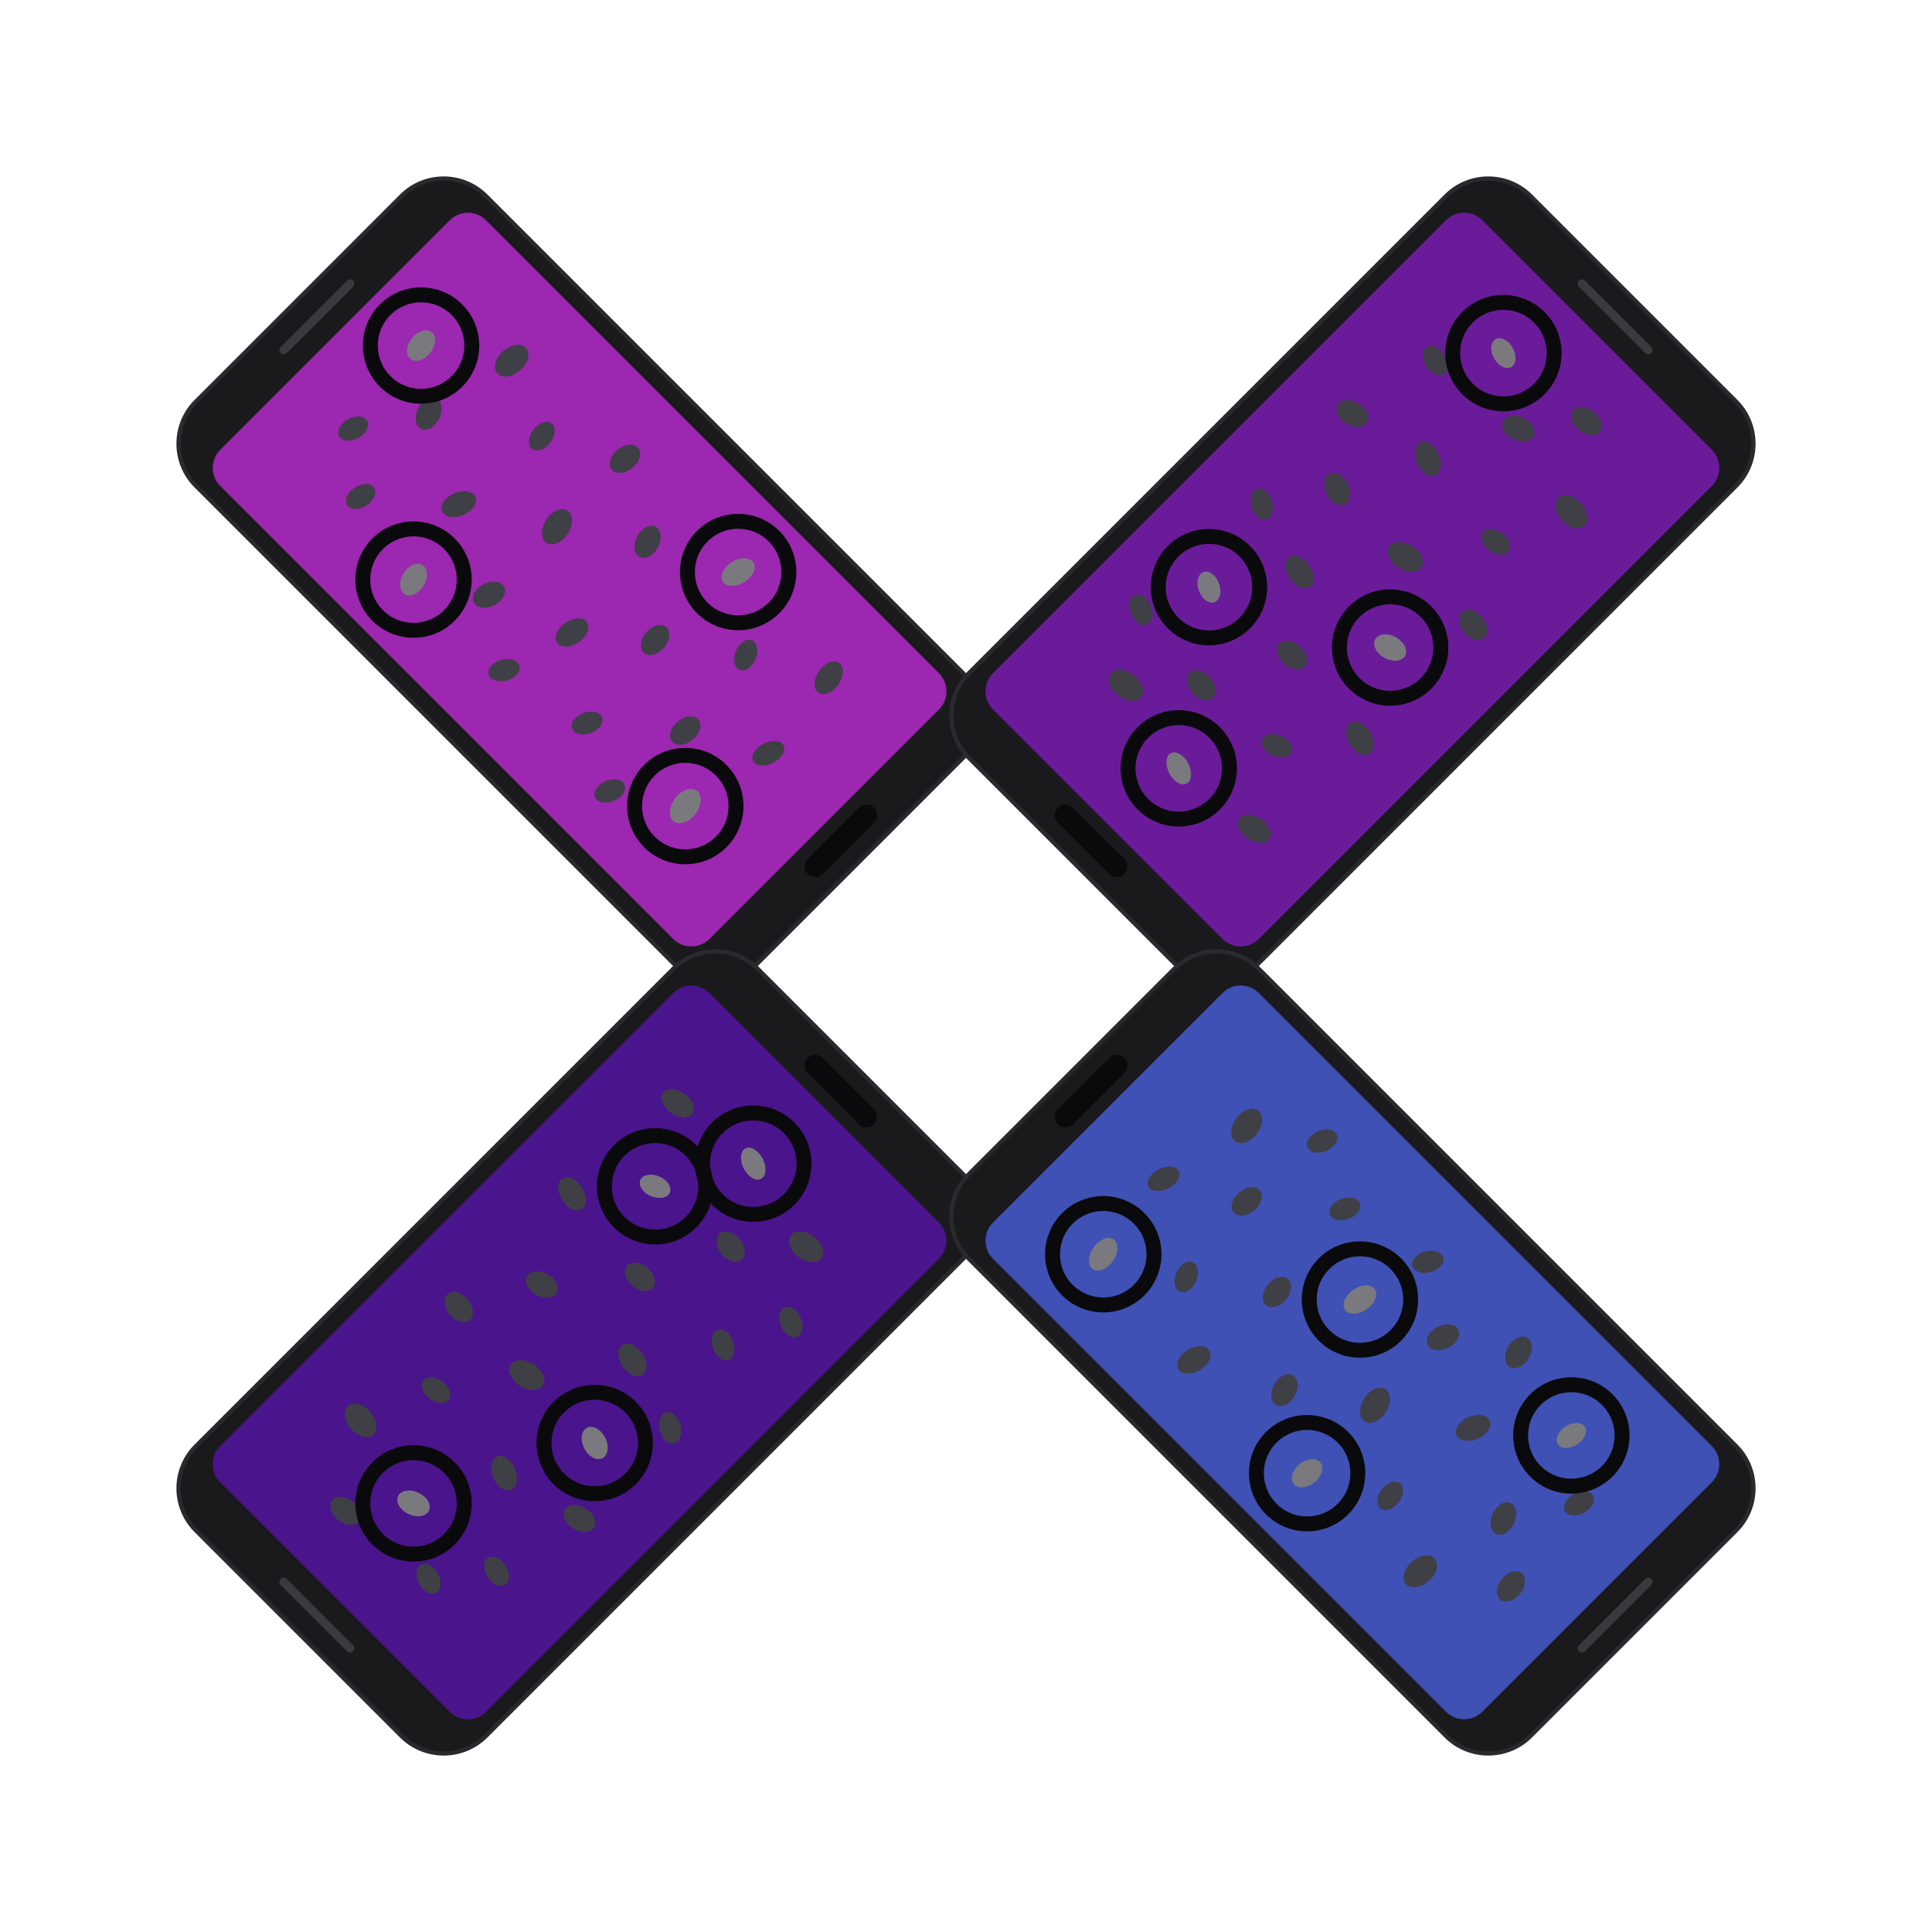
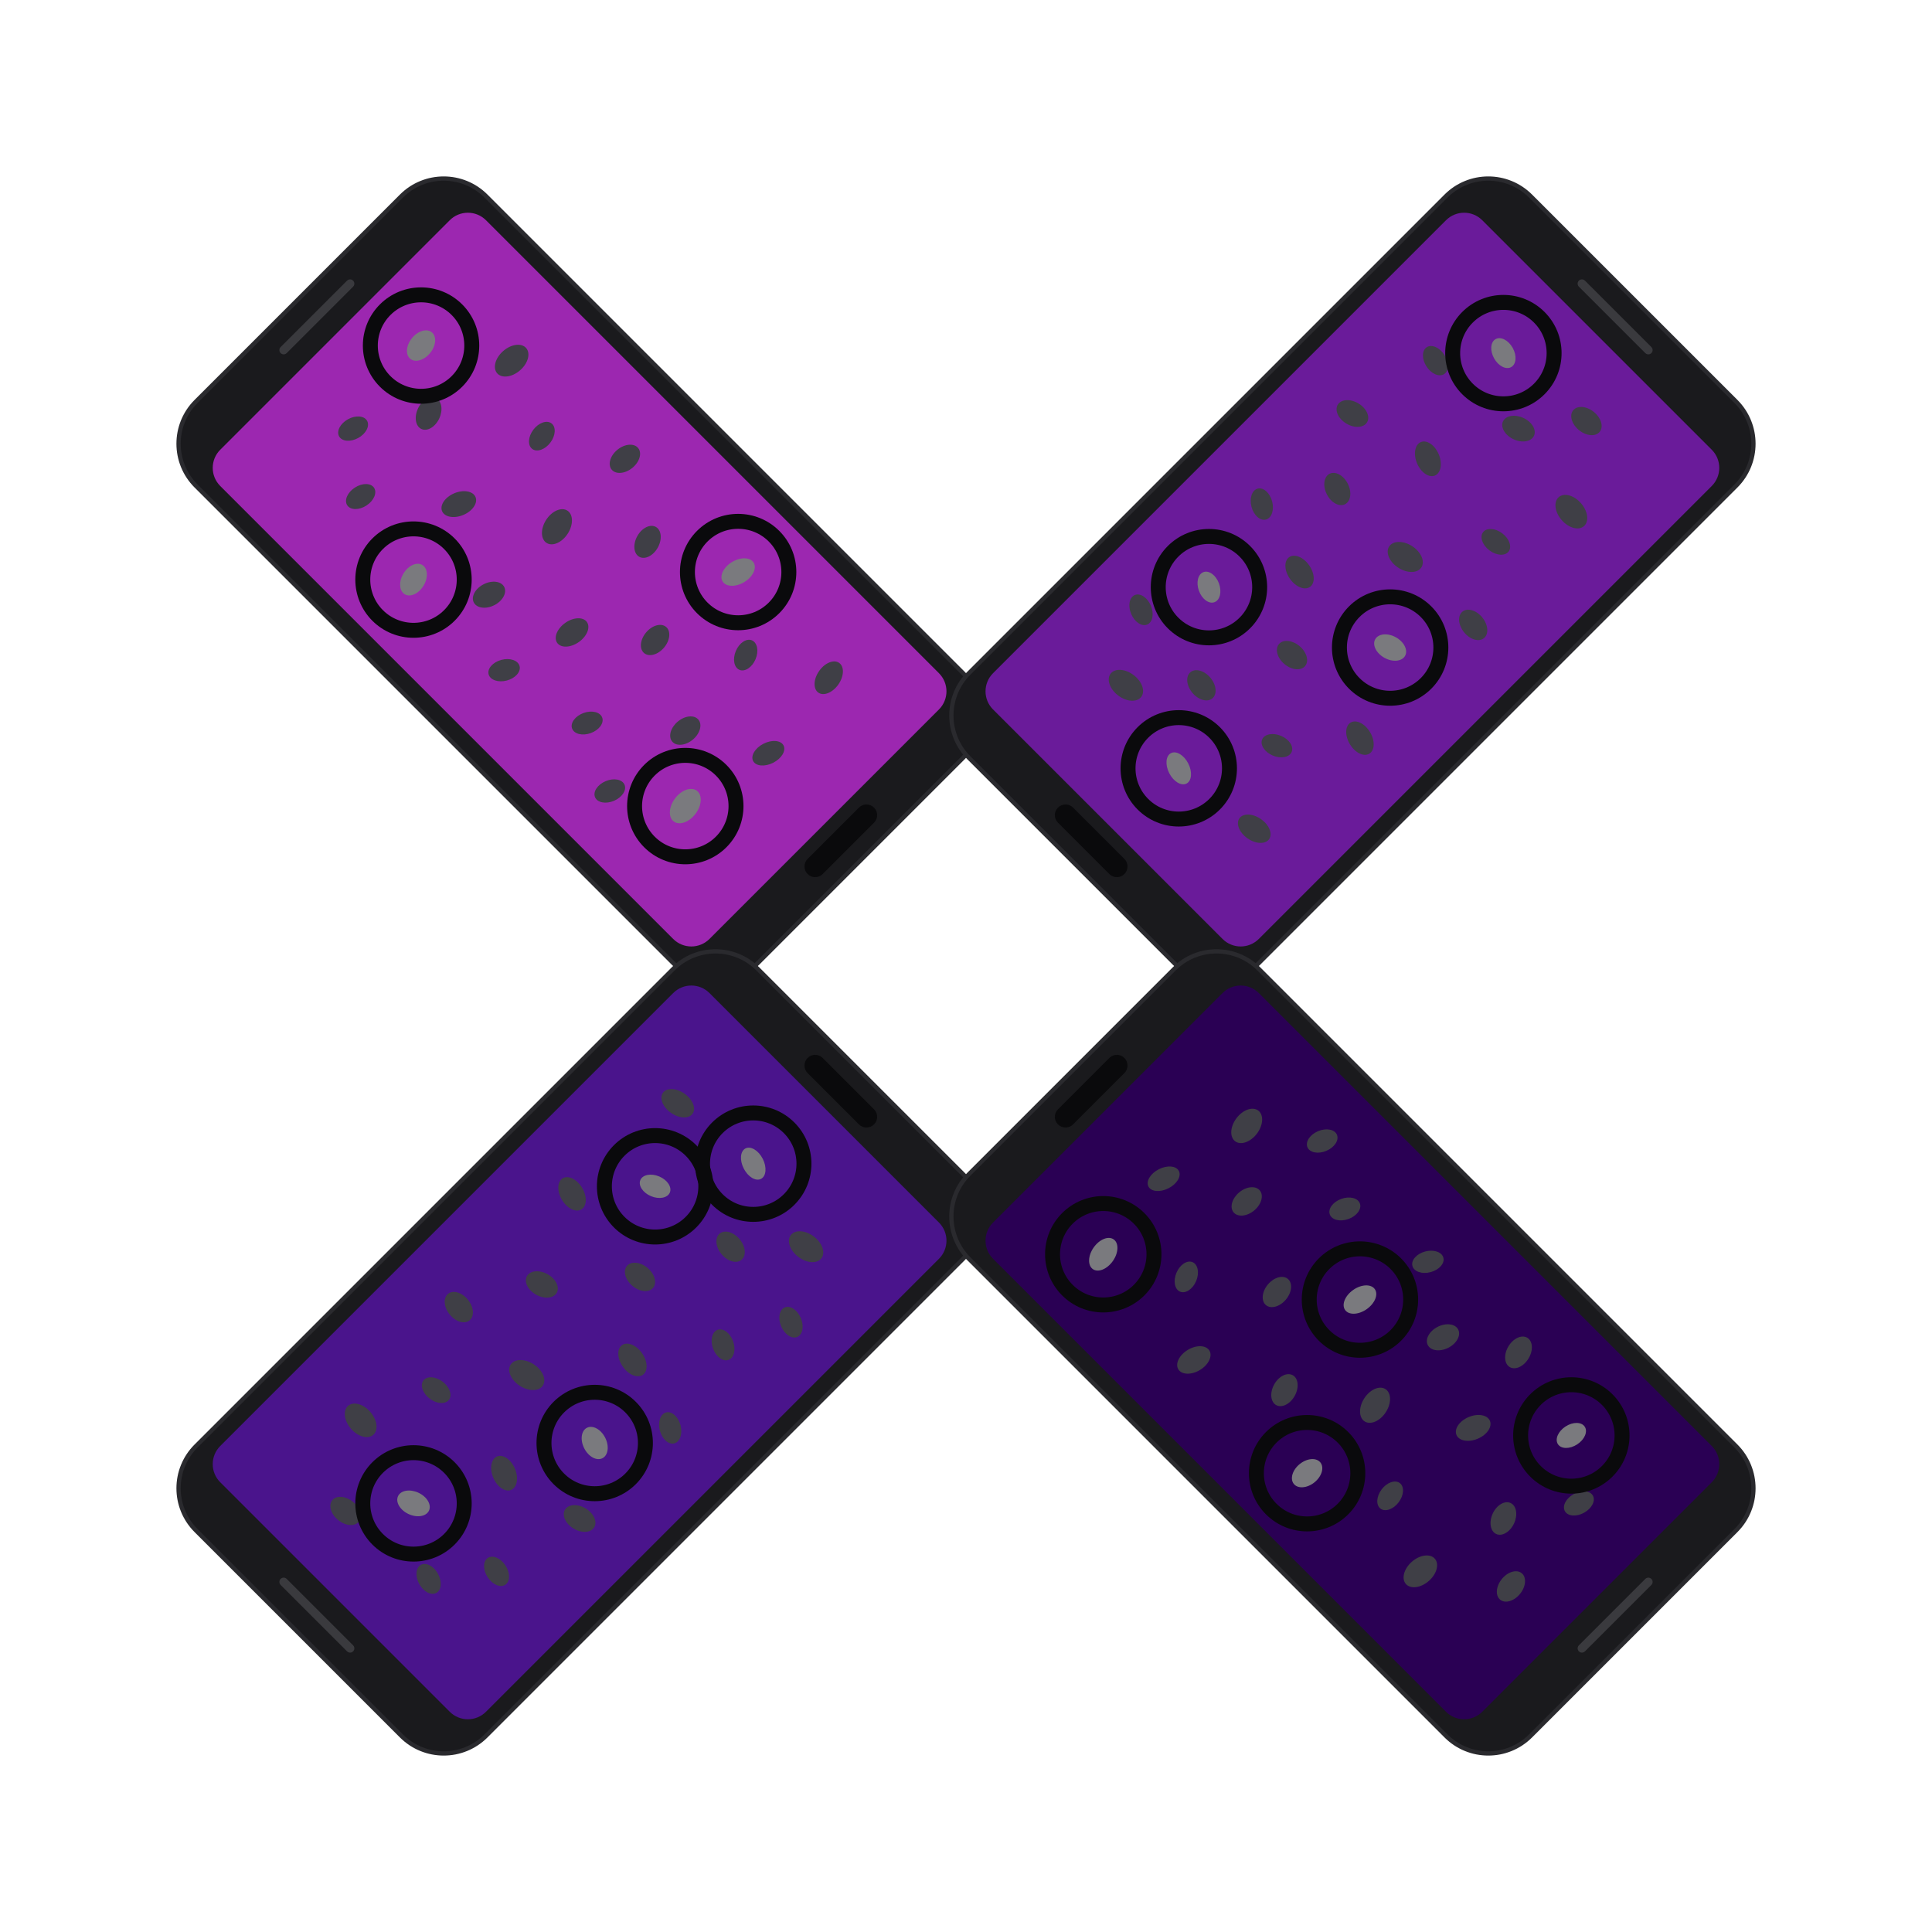
<svg xmlns="http://www.w3.org/2000/svg" width="1024" height="1024" viewBox="0 0 1024 1024">
  <defs>
    <clipPath id="clip-r0">
      <rect x="6" y="14" width="88" height="162" rx="6" ry="6" />
    </clipPath>
    <clipPath id="clip-r1">
      <rect x="6" y="14" width="88" height="162" rx="6" ry="6" />
    </clipPath>
    <clipPath id="clip-r2">
      <rect x="6" y="14" width="88" height="162" rx="6" ry="6" />
    </clipPath>
    <clipPath id="clip-r3">
      <rect x="6" y="14" width="88" height="162" rx="6" ry="6" />
    </clipPath>
  </defs>
  <g transform="translate(307.2 307.2) rotate(135) scale(2.263579 2.263579) translate(-50 -95)">
    <rect x="2" y="2" width="96" height="186" rx="14" ry="14" fill="#1a1a1d" stroke="#2a2a2e" stroke-width="1" />
    <rect x="6" y="14" width="88" height="162" rx="6" ry="6" fill="#9C27B0" />
    <g clip-path="url(#clip-r0)">
      <g transform="translate(10 22.5) scale(1.25)">
        <ellipse cx="12" cy="12" rx="3.4" ry="2.2" fill="#3f3f46" transform="rotate(-10 12 12)" />
        <ellipse cx="30" cy="10" rx="3.2" ry="2" fill="#3f3f46" transform="rotate(18 30 10)" />
        <ellipse cx="48" cy="14" rx="3.6" ry="2.4" fill="#7a7a7e" transform="rotate(-8 48 14)" />
        <ellipse cx="56" cy="26" rx="3" ry="2" fill="#3f3f46" transform="rotate(22 56 26)" />
        <ellipse cx="38" cy="24" rx="3.2" ry="2.2" fill="#3f3f46" transform="rotate(5 38 24)" />
        <ellipse cx="20" cy="26" rx="3" ry="2" fill="#3f3f46" transform="rotate(-22 20 26)" />
        <ellipse cx="10" cy="38" rx="3.4" ry="2.2" fill="#7a7a7e" transform="rotate(14 10 38)" />
        <ellipse cx="30" cy="40" rx="3.2" ry="2.2" fill="#3f3f46" transform="rotate(-5 30 40)" />
        <ellipse cx="50" cy="38" rx="3" ry="2" fill="#3f3f46" transform="rotate(25 50 38)" />
        <ellipse cx="18" cy="54" rx="3.2" ry="2.2" fill="#3f3f46" transform="rotate(-16 18 54)" />
        <ellipse cx="40" cy="52" rx="3.4" ry="2.2" fill="#3f3f46" transform="rotate(10 40 52)" />
        <ellipse cx="54" cy="56" rx="3" ry="2" fill="#3f3f46" transform="rotate(30 54 56)" />
        <ellipse cx="10" cy="68" rx="3.2" ry="2.2" fill="#3f3f46" transform="rotate(6 10 68)" />
        <ellipse cx="28" cy="68" rx="3.6" ry="2.4" fill="#3f3f46" transform="rotate(-12 28 68)" />
        <ellipse cx="46" cy="68" rx="3.2" ry="2.2" fill="#3f3f46" transform="rotate(18 46 68)" />
        <ellipse cx="18" cy="82" rx="3" ry="2" fill="#3f3f46" transform="rotate(-8 18 82)" />
        <ellipse cx="38" cy="84" rx="3.4" ry="2.2" fill="#3f3f46" transform="rotate(22 38 84)" />
        <ellipse cx="54" cy="80" rx="3.2" ry="2.2" fill="#7a7a7e" transform="rotate(-14 54 80)" />
        <ellipse cx="12" cy="96" rx="3.6" ry="2.4" fill="#3f3f46" transform="rotate(4 12 96)" />
        <ellipse cx="30" cy="100" rx="3.2" ry="2.2" fill="#3f3f46" transform="rotate(-20 30 100)" />
        <ellipse cx="50" cy="98" rx="3" ry="2" fill="#3f3f46" transform="rotate(12 50 98)" />
        <ellipse cx="22" cy="110" rx="3.2" ry="2.2" fill="#7a7a7e" transform="rotate(-6 22 110)" />
        <ellipse cx="42" cy="108" rx="3" ry="2" fill="#3f3f46" transform="rotate(16 42 108)" />
        <circle cx="22" cy="110" r="9.5" fill="none" stroke="#0a0a0c" stroke-width="2.8" />
        <circle cx="54" cy="80" r="9.5" fill="none" stroke="#0a0a0c" stroke-width="2.8" />
        <circle cx="10" cy="38" r="9.5" fill="none" stroke="#0a0a0c" stroke-width="2.8" />
        <circle cx="48" cy="14" r="9.5" fill="none" stroke="#0a0a0c" stroke-width="2.8" />
      </g>
    </g>
    <rect x="39" y="6" width="22" height="5" rx="2.5" fill="#0a0a0c" />
    <rect x="38" y="181" width="24" height="2" rx="1" fill="#3a3a3e" />
  </g>
  <g transform="translate(716.8 307.2) rotate(-135) scale(2.263579 2.263579) translate(-50 -95)">
    <rect x="2" y="2" width="96" height="186" rx="14" ry="14" fill="#1a1a1d" stroke="#2a2a2e" stroke-width="1" />
    <rect x="6" y="14" width="88" height="162" rx="6" ry="6" fill="#6A1B9A" />
    <g clip-path="url(#clip-r1)">
      <g transform="translate(10 22.5) scale(1.25)">
        <ellipse cx="12" cy="12" rx="3.4" ry="2.2" fill="#3f3f46" transform="rotate(-10 12 12)" />
        <ellipse cx="30" cy="10" rx="3.2" ry="2" fill="#7a7a7e" transform="rotate(18 30 10)" />
        <ellipse cx="48" cy="14" rx="3.6" ry="2.4" fill="#3f3f46" transform="rotate(-8 48 14)" />
        <ellipse cx="56" cy="26" rx="3" ry="2" fill="#3f3f46" transform="rotate(22 56 26)" />
        <ellipse cx="38" cy="24" rx="3.2" ry="2.2" fill="#3f3f46" transform="rotate(5 38 24)" />
        <ellipse cx="20" cy="26" rx="3" ry="2" fill="#3f3f46" transform="rotate(-22 20 26)" />
        <ellipse cx="10" cy="38" rx="3.4" ry="2.2" fill="#3f3f46" transform="rotate(14 10 38)" />
        <ellipse cx="30" cy="40" rx="3.2" ry="2.2" fill="#3f3f46" transform="rotate(-5 30 40)" />
        <ellipse cx="50" cy="38" rx="3" ry="2" fill="#7a7a7e" transform="rotate(25 50 38)" />
        <ellipse cx="18" cy="54" rx="3.2" ry="2.2" fill="#7a7a7e" transform="rotate(-16 18 54)" />
        <ellipse cx="40" cy="52" rx="3.4" ry="2.2" fill="#3f3f46" transform="rotate(10 40 52)" />
        <ellipse cx="54" cy="56" rx="3" ry="2" fill="#3f3f46" transform="rotate(30 54 56)" />
        <ellipse cx="10" cy="68" rx="3.2" ry="2.2" fill="#3f3f46" transform="rotate(6 10 68)" />
        <ellipse cx="28" cy="68" rx="3.6" ry="2.4" fill="#3f3f46" transform="rotate(-12 28 68)" />
        <ellipse cx="46" cy="68" rx="3.2" ry="2.2" fill="#3f3f46" transform="rotate(18 46 68)" />
        <ellipse cx="18" cy="82" rx="3" ry="2" fill="#3f3f46" transform="rotate(-8 18 82)" />
        <ellipse cx="38" cy="84" rx="3.4" ry="2.2" fill="#3f3f46" transform="rotate(22 38 84)" />
        <ellipse cx="54" cy="80" rx="3.2" ry="2.2" fill="#3f3f46" transform="rotate(-14 54 80)" />
        <ellipse cx="12" cy="96" rx="3.6" ry="2.4" fill="#3f3f46" transform="rotate(4 12 96)" />
        <ellipse cx="30" cy="100" rx="3.2" ry="2.2" fill="#3f3f46" transform="rotate(-20 30 100)" />
        <ellipse cx="50" cy="98" rx="3" ry="2" fill="#3f3f46" transform="rotate(12 50 98)" />
        <ellipse cx="22" cy="110" rx="3.2" ry="2.2" fill="#3f3f46" transform="rotate(-6 22 110)" />
        <ellipse cx="42" cy="108" rx="3" ry="2" fill="#7a7a7e" transform="rotate(16 42 108)" />
        <circle cx="42" cy="108" r="9.5" fill="none" stroke="#0a0a0c" stroke-width="2.8" />
        <circle cx="18" cy="54" r="9.5" fill="none" stroke="#0a0a0c" stroke-width="2.8" />
        <circle cx="50" cy="38" r="9.5" fill="none" stroke="#0a0a0c" stroke-width="2.8" />
        <circle cx="30" cy="10" r="9.5" fill="none" stroke="#0a0a0c" stroke-width="2.8" />
      </g>
    </g>
    <rect x="39" y="6" width="22" height="5" rx="2.5" fill="#0a0a0c" />
    <rect x="38" y="181" width="24" height="2" rx="1" fill="#3a3a3e" />
  </g>
  <g transform="translate(307.2 716.8) rotate(45) scale(2.263579 2.263579) translate(-50 -95)">
    <rect x="2" y="2" width="96" height="186" rx="14" ry="14" fill="#1a1a1d" stroke="#2a2a2e" stroke-width="1" />
    <rect x="6" y="14" width="88" height="162" rx="6" ry="6" fill="#4A148C" />
    <g clip-path="url(#clip-r2)">
      <g transform="translate(10 22.5) scale(1.25)">
        <ellipse cx="12" cy="12" rx="3.4" ry="2.2" fill="#3f3f46" transform="rotate(-10 12 12)" />
        <ellipse cx="30" cy="10" rx="3.2" ry="2" fill="#7a7a7e" transform="rotate(18 30 10)" />
        <ellipse cx="48" cy="14" rx="3.6" ry="2.4" fill="#3f3f46" transform="rotate(-8 48 14)" />
        <ellipse cx="56" cy="26" rx="3" ry="2" fill="#3f3f46" transform="rotate(22 56 26)" />
        <ellipse cx="38" cy="24" rx="3.2" ry="2.2" fill="#3f3f46" transform="rotate(5 38 24)" />
        <ellipse cx="20" cy="26" rx="3" ry="2" fill="#7a7a7e" transform="rotate(-22 20 26)" />
        <ellipse cx="10" cy="38" rx="3.4" ry="2.2" fill="#3f3f46" transform="rotate(14 10 38)" />
        <ellipse cx="30" cy="40" rx="3.2" ry="2.2" fill="#3f3f46" transform="rotate(-5 30 40)" />
        <ellipse cx="50" cy="38" rx="3" ry="2" fill="#3f3f46" transform="rotate(25 50 38)" />
        <ellipse cx="18" cy="54" rx="3.2" ry="2.2" fill="#3f3f46" transform="rotate(-16 18 54)" />
        <ellipse cx="40" cy="52" rx="3.4" ry="2.2" fill="#3f3f46" transform="rotate(10 40 52)" />
        <ellipse cx="54" cy="56" rx="3" ry="2" fill="#3f3f46" transform="rotate(30 54 56)" />
        <ellipse cx="10" cy="68" rx="3.2" ry="2.2" fill="#3f3f46" transform="rotate(6 10 68)" />
        <ellipse cx="28" cy="68" rx="3.6" ry="2.4" fill="#3f3f46" transform="rotate(-12 28 68)" />
        <ellipse cx="46" cy="68" rx="3.2" ry="2.2" fill="#7a7a7e" transform="rotate(18 46 68)" />
        <ellipse cx="18" cy="82" rx="3" ry="2" fill="#3f3f46" transform="rotate(-8 18 82)" />
        <ellipse cx="38" cy="84" rx="3.4" ry="2.2" fill="#3f3f46" transform="rotate(22 38 84)" />
        <ellipse cx="54" cy="80" rx="3.2" ry="2.2" fill="#3f3f46" transform="rotate(-14 54 80)" />
        <ellipse cx="12" cy="96" rx="3.6" ry="2.4" fill="#3f3f46" transform="rotate(4 12 96)" />
        <ellipse cx="30" cy="100" rx="3.2" ry="2.2" fill="#7a7a7e" transform="rotate(-20 30 100)" />
        <ellipse cx="50" cy="98" rx="3" ry="2" fill="#3f3f46" transform="rotate(12 50 98)" />
        <ellipse cx="22" cy="110" rx="3.2" ry="2.2" fill="#3f3f46" transform="rotate(-6 22 110)" />
        <ellipse cx="42" cy="108" rx="3" ry="2" fill="#3f3f46" transform="rotate(16 42 108)" />
        <circle cx="30" cy="100" r="9.5" fill="none" stroke="#0a0a0c" stroke-width="2.8" />
        <circle cx="46" cy="68" r="9.5" fill="none" stroke="#0a0a0c" stroke-width="2.8" />
        <circle cx="20" cy="26" r="9.5" fill="none" stroke="#0a0a0c" stroke-width="2.8" />
        <circle cx="30" cy="10" r="9.5" fill="none" stroke="#0a0a0c" stroke-width="2.8" />
      </g>
    </g>
    <rect x="39" y="6" width="22" height="5" rx="2.5" fill="#0a0a0c" />
    <rect x="38" y="181" width="24" height="2" rx="1" fill="#3a3a3e" />
  </g>
  <g transform="translate(716.8 716.8) rotate(-45) scale(2.263579 2.263579) translate(-50 -95)">
    <rect x="2" y="2" width="96" height="186" rx="14" ry="14" fill="#1a1a1d" stroke="#2a2a2e" stroke-width="1" />
-     <rect x="6" y="14" width="88" height="162" rx="6" ry="6" fill="#3F51B5" />
+     <rect x="6" y="14" width="88" height="162" rx="6" ry="6" fill="#2A0054" />
    <g clip-path="url(#clip-r3)">
      <g transform="translate(10 22.5) scale(1.25)">
        <ellipse cx="12" cy="12" rx="3.4" ry="2.2" fill="#7a7a7e" transform="rotate(-10 12 12)" />
        <ellipse cx="30" cy="10" rx="3.2" ry="2" fill="#3f3f46" transform="rotate(18 30 10)" />
        <ellipse cx="48" cy="14" rx="3.6" ry="2.4" fill="#3f3f46" transform="rotate(-8 48 14)" />
        <ellipse cx="56" cy="26" rx="3" ry="2" fill="#3f3f46" transform="rotate(22 56 26)" />
        <ellipse cx="38" cy="24" rx="3.2" ry="2.2" fill="#3f3f46" transform="rotate(5 38 24)" />
        <ellipse cx="20" cy="26" rx="3" ry="2" fill="#3f3f46" transform="rotate(-22 20 26)" />
        <ellipse cx="10" cy="38" rx="3.4" ry="2.2" fill="#3f3f46" transform="rotate(14 10 38)" />
        <ellipse cx="30" cy="40" rx="3.2" ry="2.2" fill="#3f3f46" transform="rotate(-5 30 40)" />
        <ellipse cx="50" cy="38" rx="3" ry="2" fill="#3f3f46" transform="rotate(25 50 38)" />
        <ellipse cx="18" cy="54" rx="3.2" ry="2.2" fill="#3f3f46" transform="rotate(-16 18 54)" />
        <ellipse cx="40" cy="52" rx="3.4" ry="2.2" fill="#7a7a7e" transform="rotate(10 40 52)" />
        <ellipse cx="54" cy="56" rx="3" ry="2" fill="#3f3f46" transform="rotate(30 54 56)" />
        <ellipse cx="10" cy="68" rx="3.2" ry="2.2" fill="#7a7a7e" transform="rotate(6 10 68)" />
        <ellipse cx="28" cy="68" rx="3.6" ry="2.4" fill="#3f3f46" transform="rotate(-12 28 68)" />
        <ellipse cx="46" cy="68" rx="3.2" ry="2.2" fill="#3f3f46" transform="rotate(18 46 68)" />
        <ellipse cx="18" cy="82" rx="3" ry="2" fill="#3f3f46" transform="rotate(-8 18 82)" />
        <ellipse cx="38" cy="84" rx="3.4" ry="2.2" fill="#3f3f46" transform="rotate(22 38 84)" />
        <ellipse cx="54" cy="80" rx="3.2" ry="2.2" fill="#3f3f46" transform="rotate(-14 54 80)" />
        <ellipse cx="12" cy="96" rx="3.6" ry="2.4" fill="#3f3f46" transform="rotate(4 12 96)" />
        <ellipse cx="30" cy="100" rx="3.2" ry="2.2" fill="#3f3f46" transform="rotate(-20 30 100)" />
        <ellipse cx="50" cy="98" rx="3" ry="2" fill="#7a7a7e" transform="rotate(12 50 98)" />
        <ellipse cx="22" cy="110" rx="3.2" ry="2.2" fill="#3f3f46" transform="rotate(-6 22 110)" />
        <ellipse cx="42" cy="108" rx="3" ry="2" fill="#3f3f46" transform="rotate(16 42 108)" />
        <circle cx="50" cy="98" r="9.5" fill="none" stroke="#0a0a0c" stroke-width="2.8" />
        <circle cx="10" cy="68" r="9.5" fill="none" stroke="#0a0a0c" stroke-width="2.8" />
        <circle cx="40" cy="52" r="9.5" fill="none" stroke="#0a0a0c" stroke-width="2.8" />
        <circle cx="12" cy="12" r="9.5" fill="none" stroke="#0a0a0c" stroke-width="2.8" />
      </g>
    </g>
    <rect x="39" y="6" width="22" height="5" rx="2.5" fill="#0a0a0c" />
    <rect x="38" y="181" width="24" height="2" rx="1" fill="#3a3a3e" />
  </g>
</svg>
